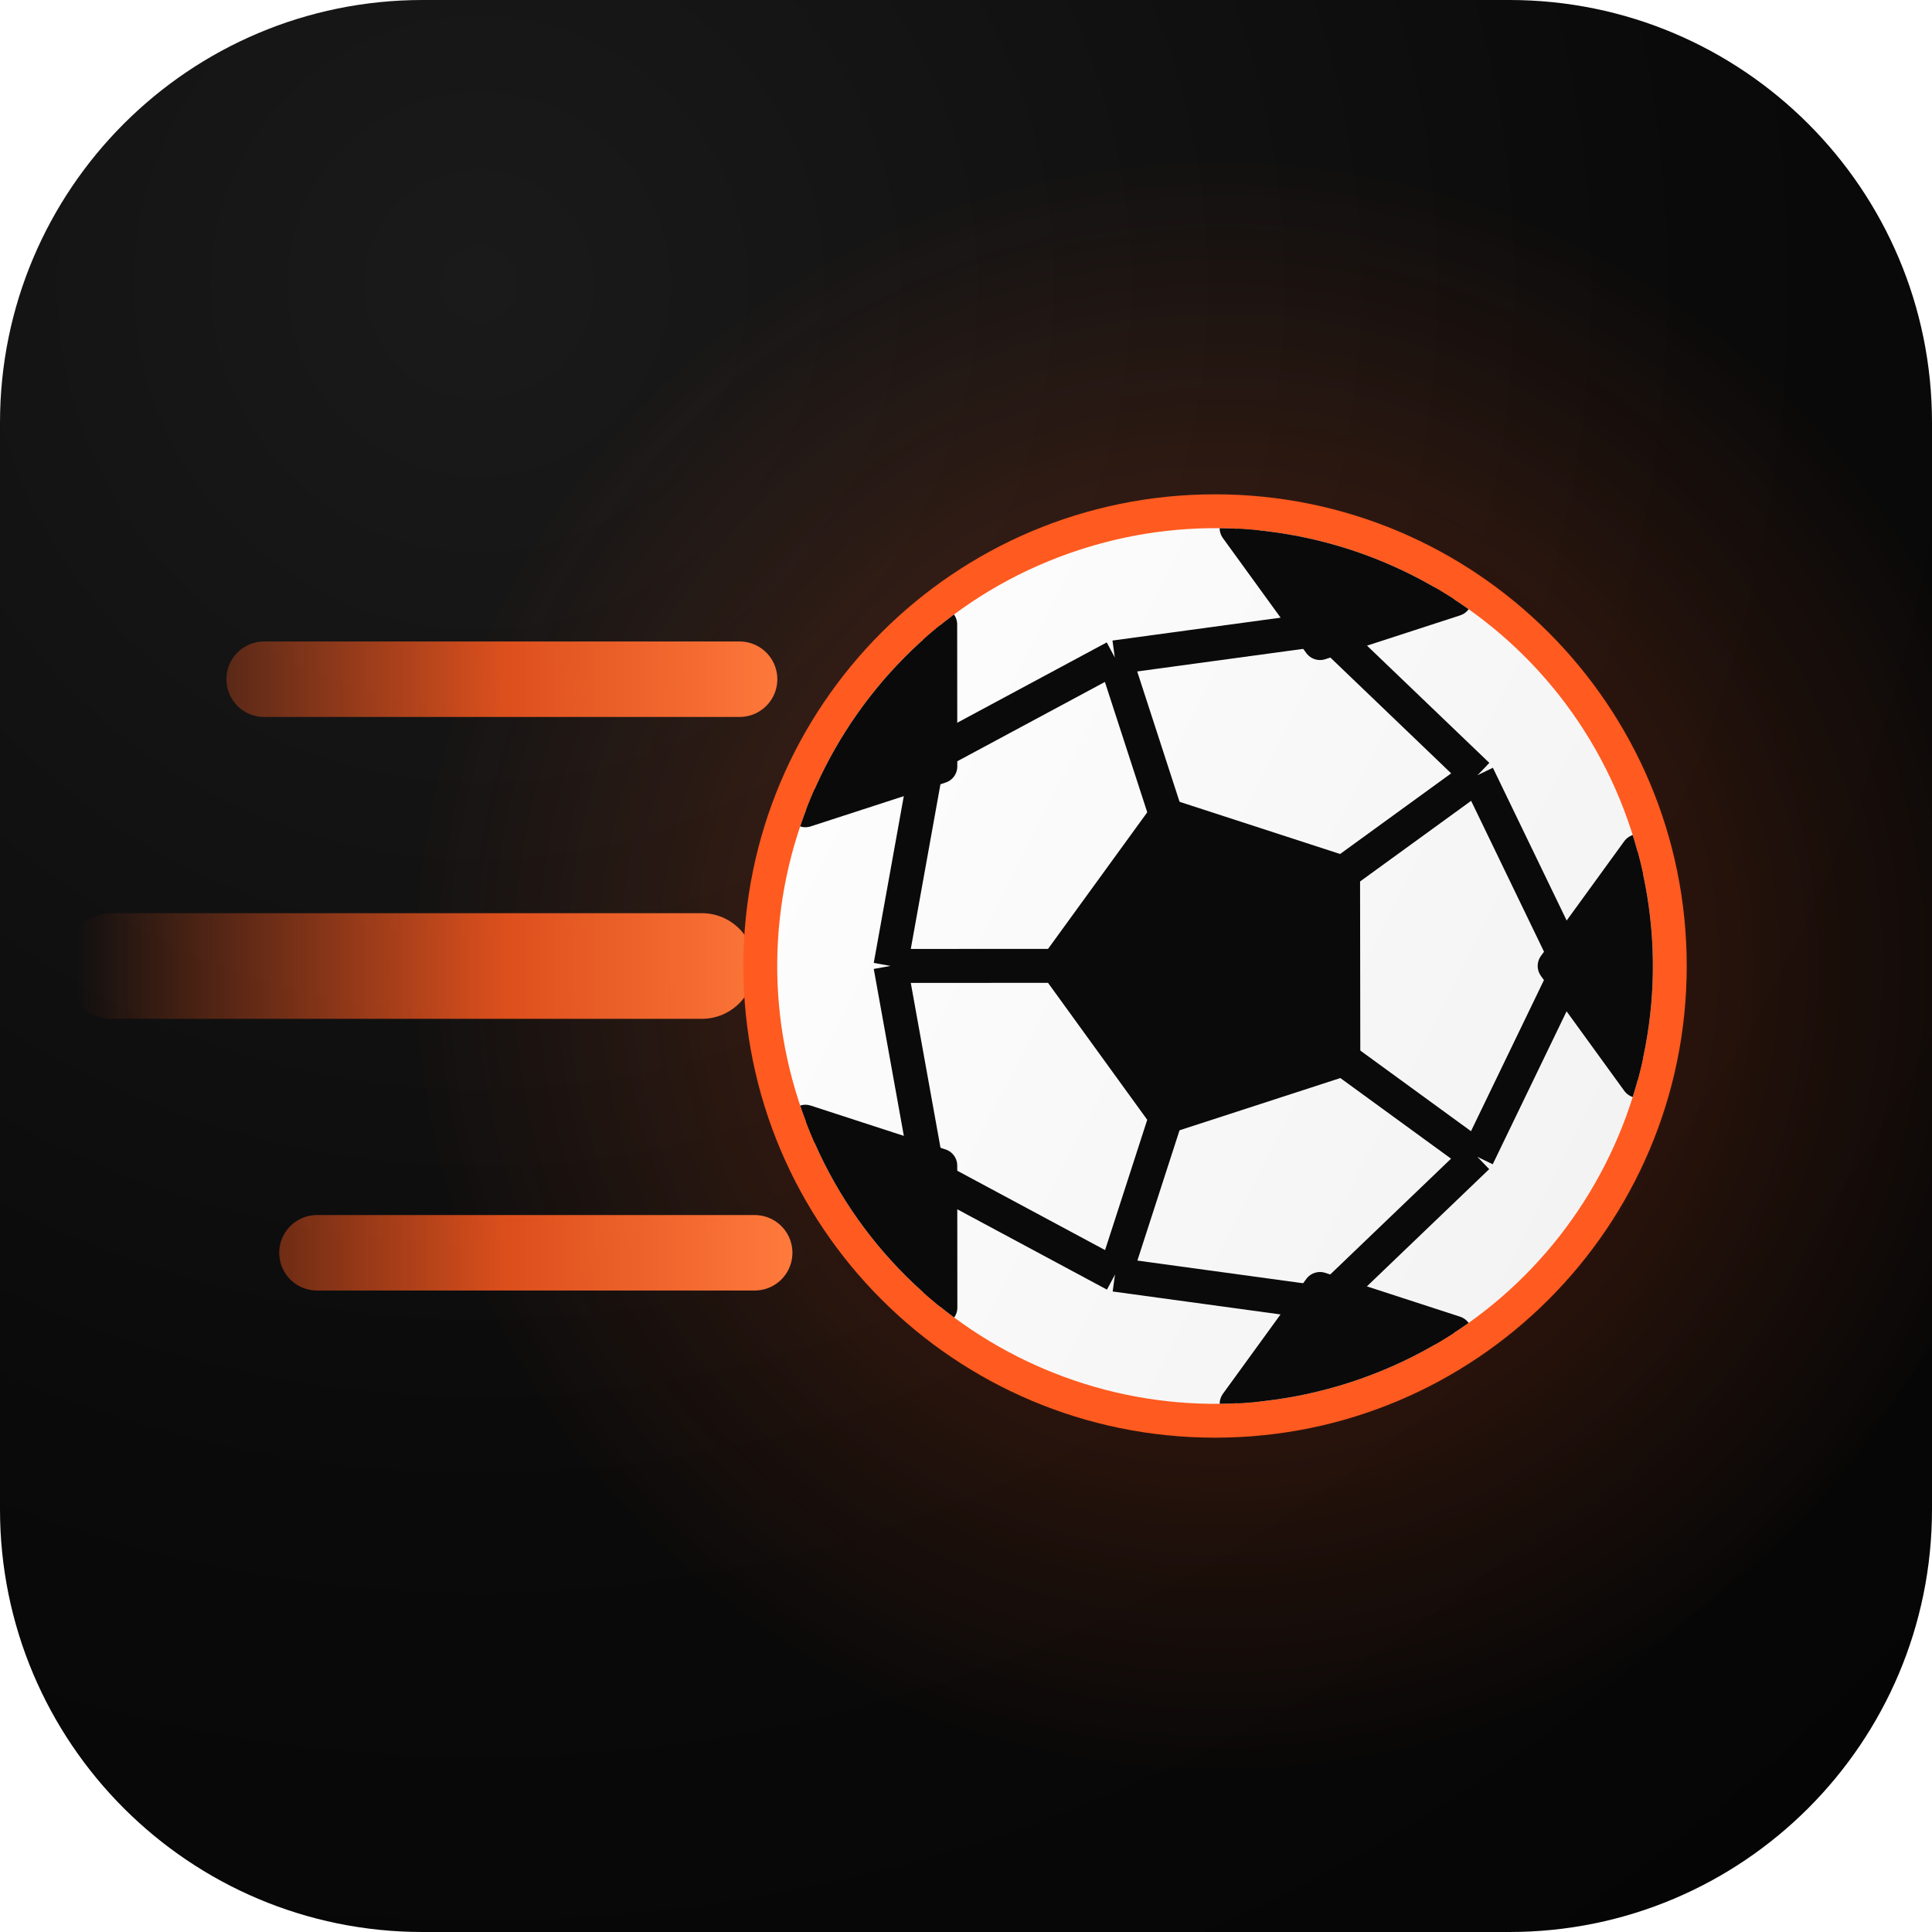
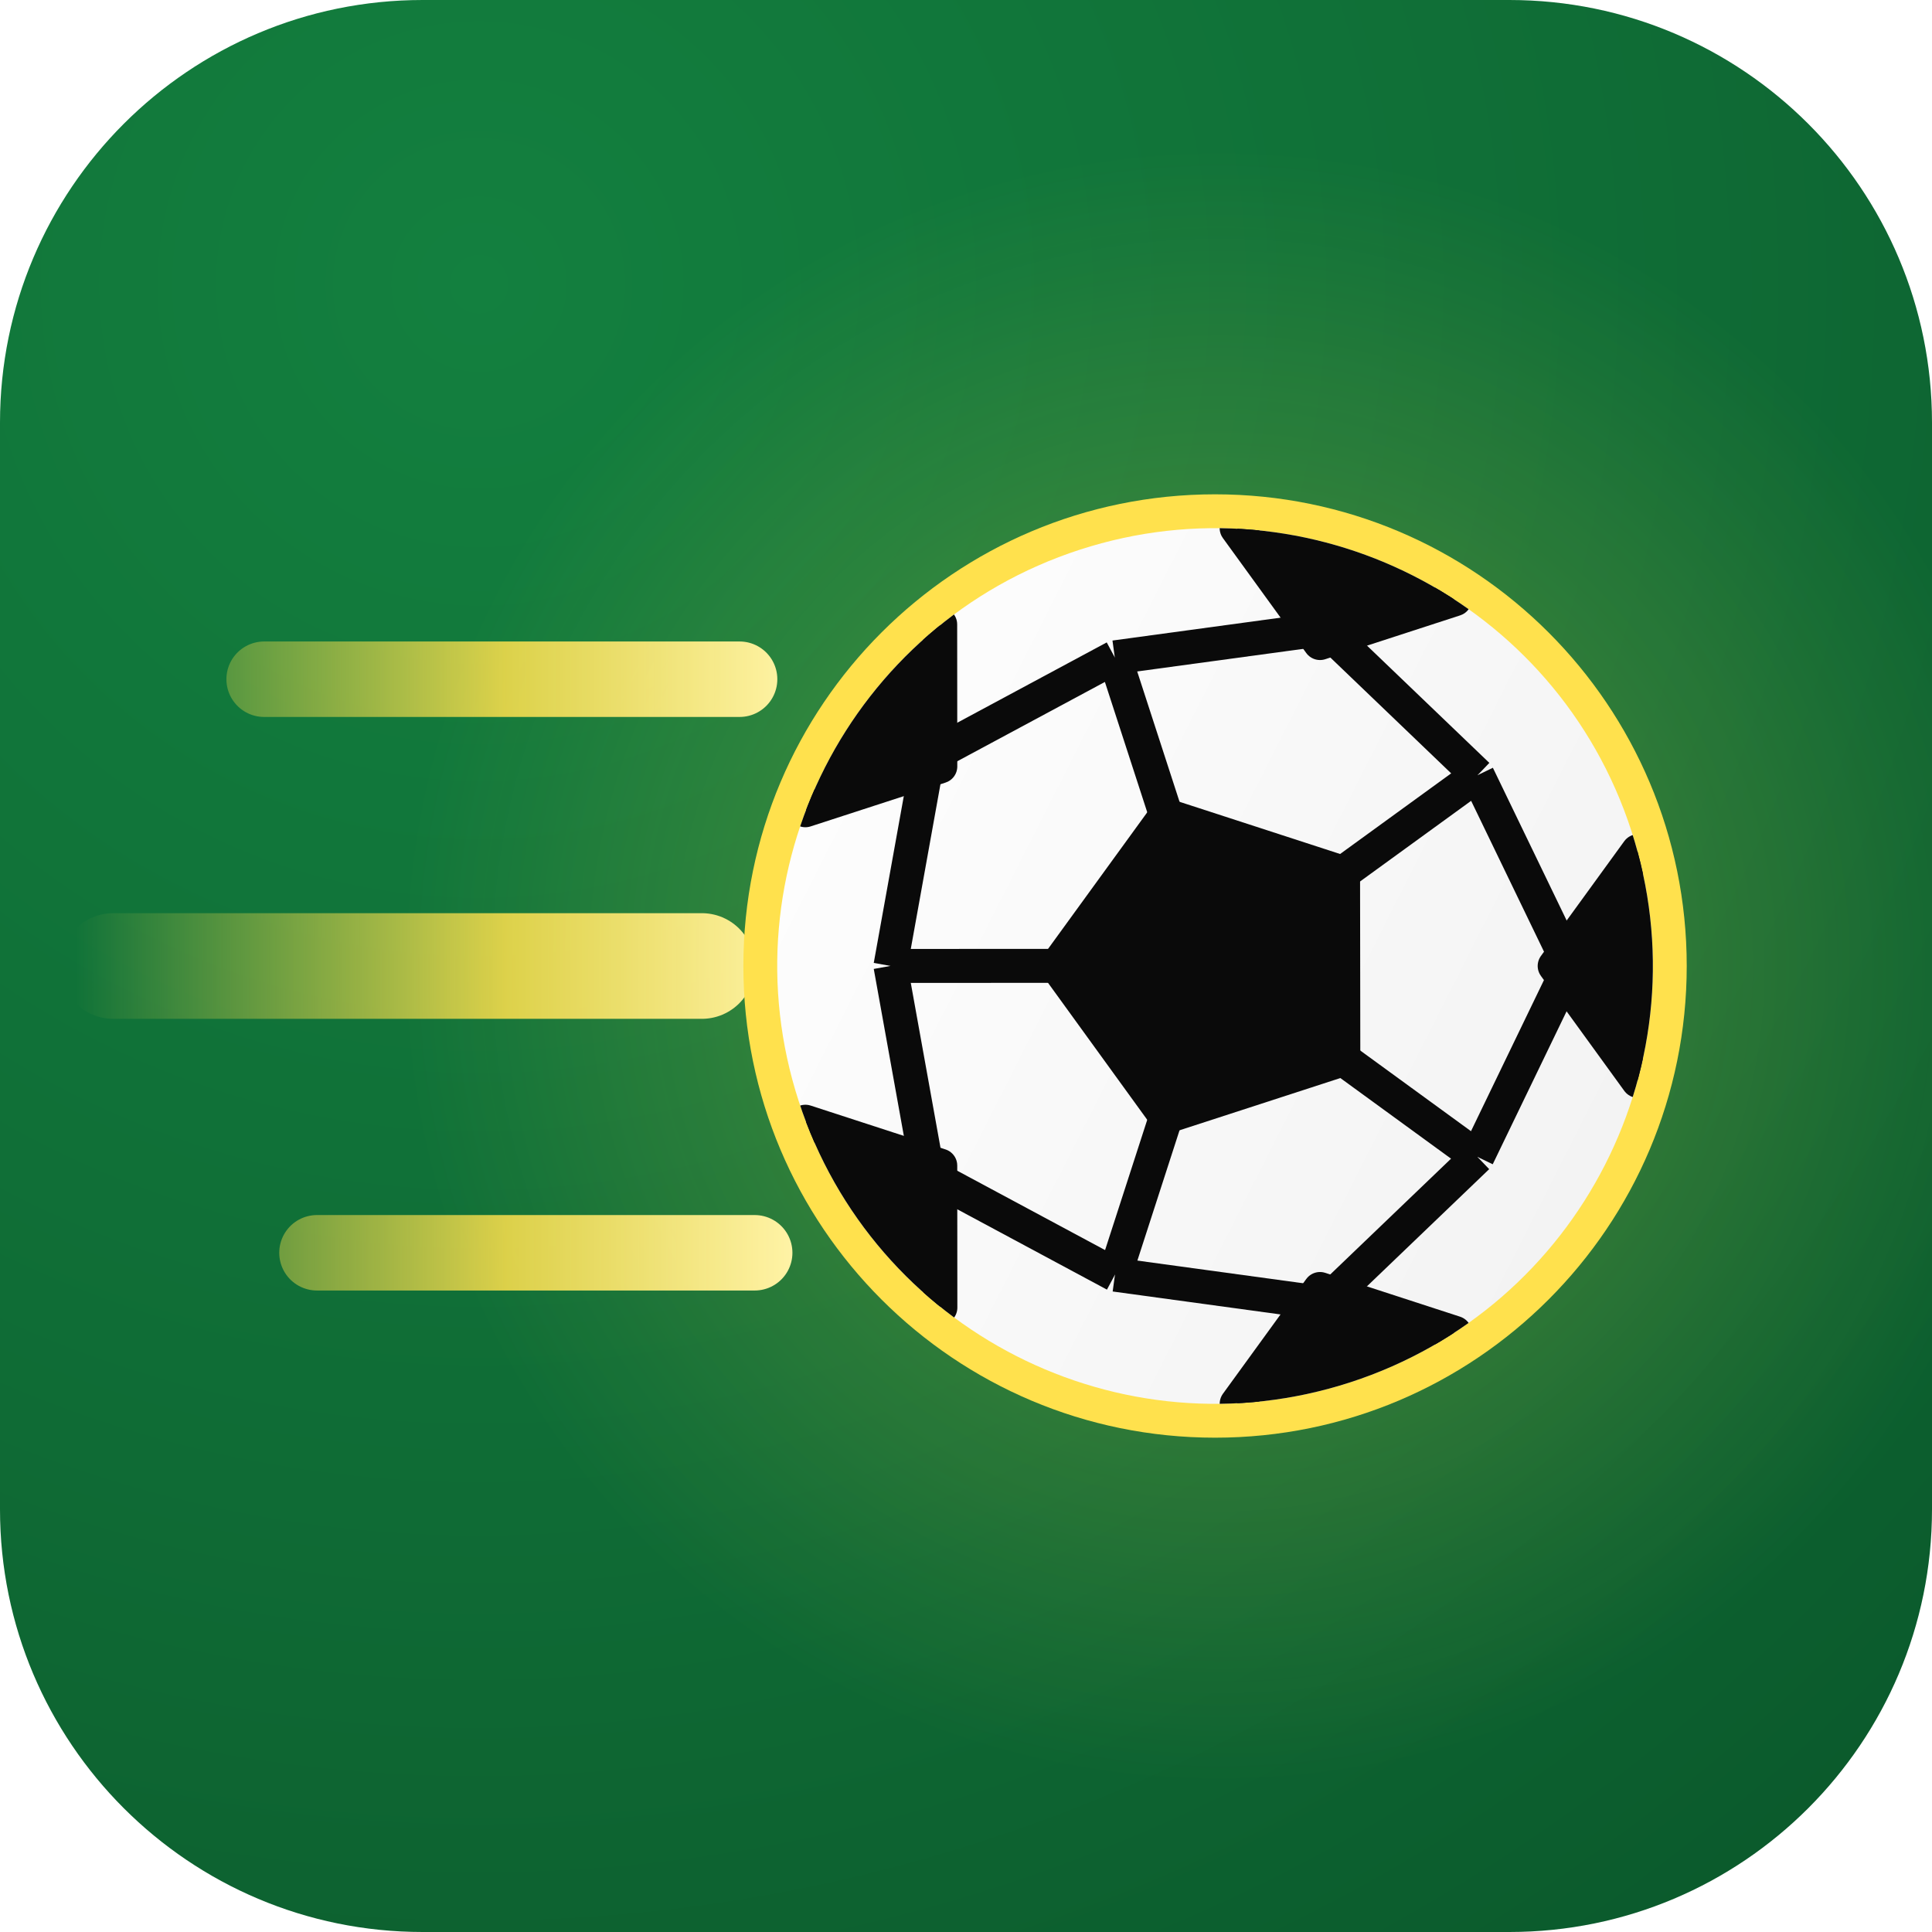
<svg xmlns="http://www.w3.org/2000/svg" viewBox="0 0 512 512">
  <defs>
    <linearGradient id="g" x1="0" y1="0" x2="1" y2="1">
      <stop offset="0" stop-color="#ffffff" />
      <stop offset="1" stop-color="#f1f1f1" />
    </linearGradient>
    <linearGradient id="s" gradientUnits="userSpaceOnUse" x1="20" y1="0" x2="210" y2="0">
-       <stop offset="0" stop-color="#ff5a1f" stop-opacity="0" />
-       <stop offset=".6" stop-color="#ff5a1f" stop-opacity=".85" />
-       <stop offset="1" stop-color="#ff7a3d" />
+       <stop offset="0" stop-color="#ffe14d" stop-opacity="0" />
+       <stop offset=".6" stop-color="#ffe14d" stop-opacity=".85" />
+       <stop offset="1" stop-color="#fff3a6" />
    </linearGradient>
    <radialGradient id="bg" cx=".25" cy=".15" r="1.05">
-       <stop offset="0" stop-color="#1a1a1a" />
-       <stop offset=".6" stop-color="#0a0a0a" />
-       <stop offset="1" stop-color="#050505" />
+       <stop offset="0" stop-color="#13803f" />
+       <stop offset=".6" stop-color="#0f6b35" />
+       <stop offset="1" stop-color="#0b5a2c" />
    </radialGradient>
    <radialGradient id="glow" cx=".63" cy=".5" r=".42">
-       <stop offset="0" stop-color="#ff5a1f" stop-opacity=".30" />
-       <stop offset="1" stop-color="#ff5a1f" stop-opacity="0" />
+       <stop offset="0" stop-color="#ffe14d" stop-opacity=".30" />
+       <stop offset="1" stop-color="#ffe14d" stop-opacity="0" />
    </radialGradient>
    <clipPath id="ball">
      <circle cx="322" cy="256" r="116" />
    </clipPath>
  </defs>
  <rect width="512" height="512" rx="112" fill="url(#bg)" />
  <rect width="512" height="512" rx="112" fill="url(#glow)" />
  <g stroke="url(#s)" stroke-linecap="round" fill="none">
    <path d="M70 180H196" stroke-width="20" />
    <path d="M30 256H186" stroke-width="28" />
    <path d="M84 332H200" stroke-width="20" />
  </g>
-   <circle cx="322" cy="256" r="125" fill="#ff5a1f" />
+   <circle cx="322" cy="256" r="125" fill="#ffe14d" />
  <g transform="rotate(-18 322 256)">
    <circle cx="322" cy="256" r="116" fill="url(#g)" />
    <g clip-path="url(#ball)" fill="#0a0a0a" stroke="#0a0a0a" stroke-width="9" stroke-linejoin="round">
      <polygon points="322.0,214.0 361.9,243.0 346.7,290.0 297.3,290.0 282.1,243.0" />
      <path d="M322.0 214.0L322.0 170.0" />
      <path d="M361.9 243.0L403.8 229.4" />
      <path d="M346.7 290.0L372.5 325.6" />
      <path d="M297.3 290.0L271.5 325.6" />
      <path d="M282.1 243.0L240.2 229.4" />
      <path d="M322.0 170.0L266.7 180.0" />
      <path d="M322.0 170.0L377.3 180.0" />
      <path d="M403.8 229.4L377.3 180.0" />
      <path d="M403.8 229.4L411.4 285.0" />
      <path d="M372.5 325.6L411.4 285.0" />
      <path d="M372.5 325.6L322.0 350.0" />
      <path d="M271.5 325.6L322.0 350.0" />
      <path d="M271.5 325.6L232.6 285.0" />
      <path d="M240.2 229.4L232.6 285.0" />
      <path d="M240.2 229.4L266.7 180.0" />
      <polygon points="374.9,183.2 363.3,147.4 393.7,125.3 424.1,147.4 412.5,183.2" />
      <polygon points="407.6,283.8 438.0,261.7 468.5,283.8 456.8,319.6 419.2,319.6" />
      <polygon points="322.0,346.0 352.4,368.1 340.8,403.9 303.2,403.9 291.6,368.1" />
      <polygon points="236.4,283.8 224.8,319.6 187.2,319.6 175.5,283.8 206.0,261.7" />
      <polygon points="269.1,183.2 231.5,183.2 219.9,147.4 250.3,125.3 280.7,147.4" />
    </g>
  </g>
</svg>
